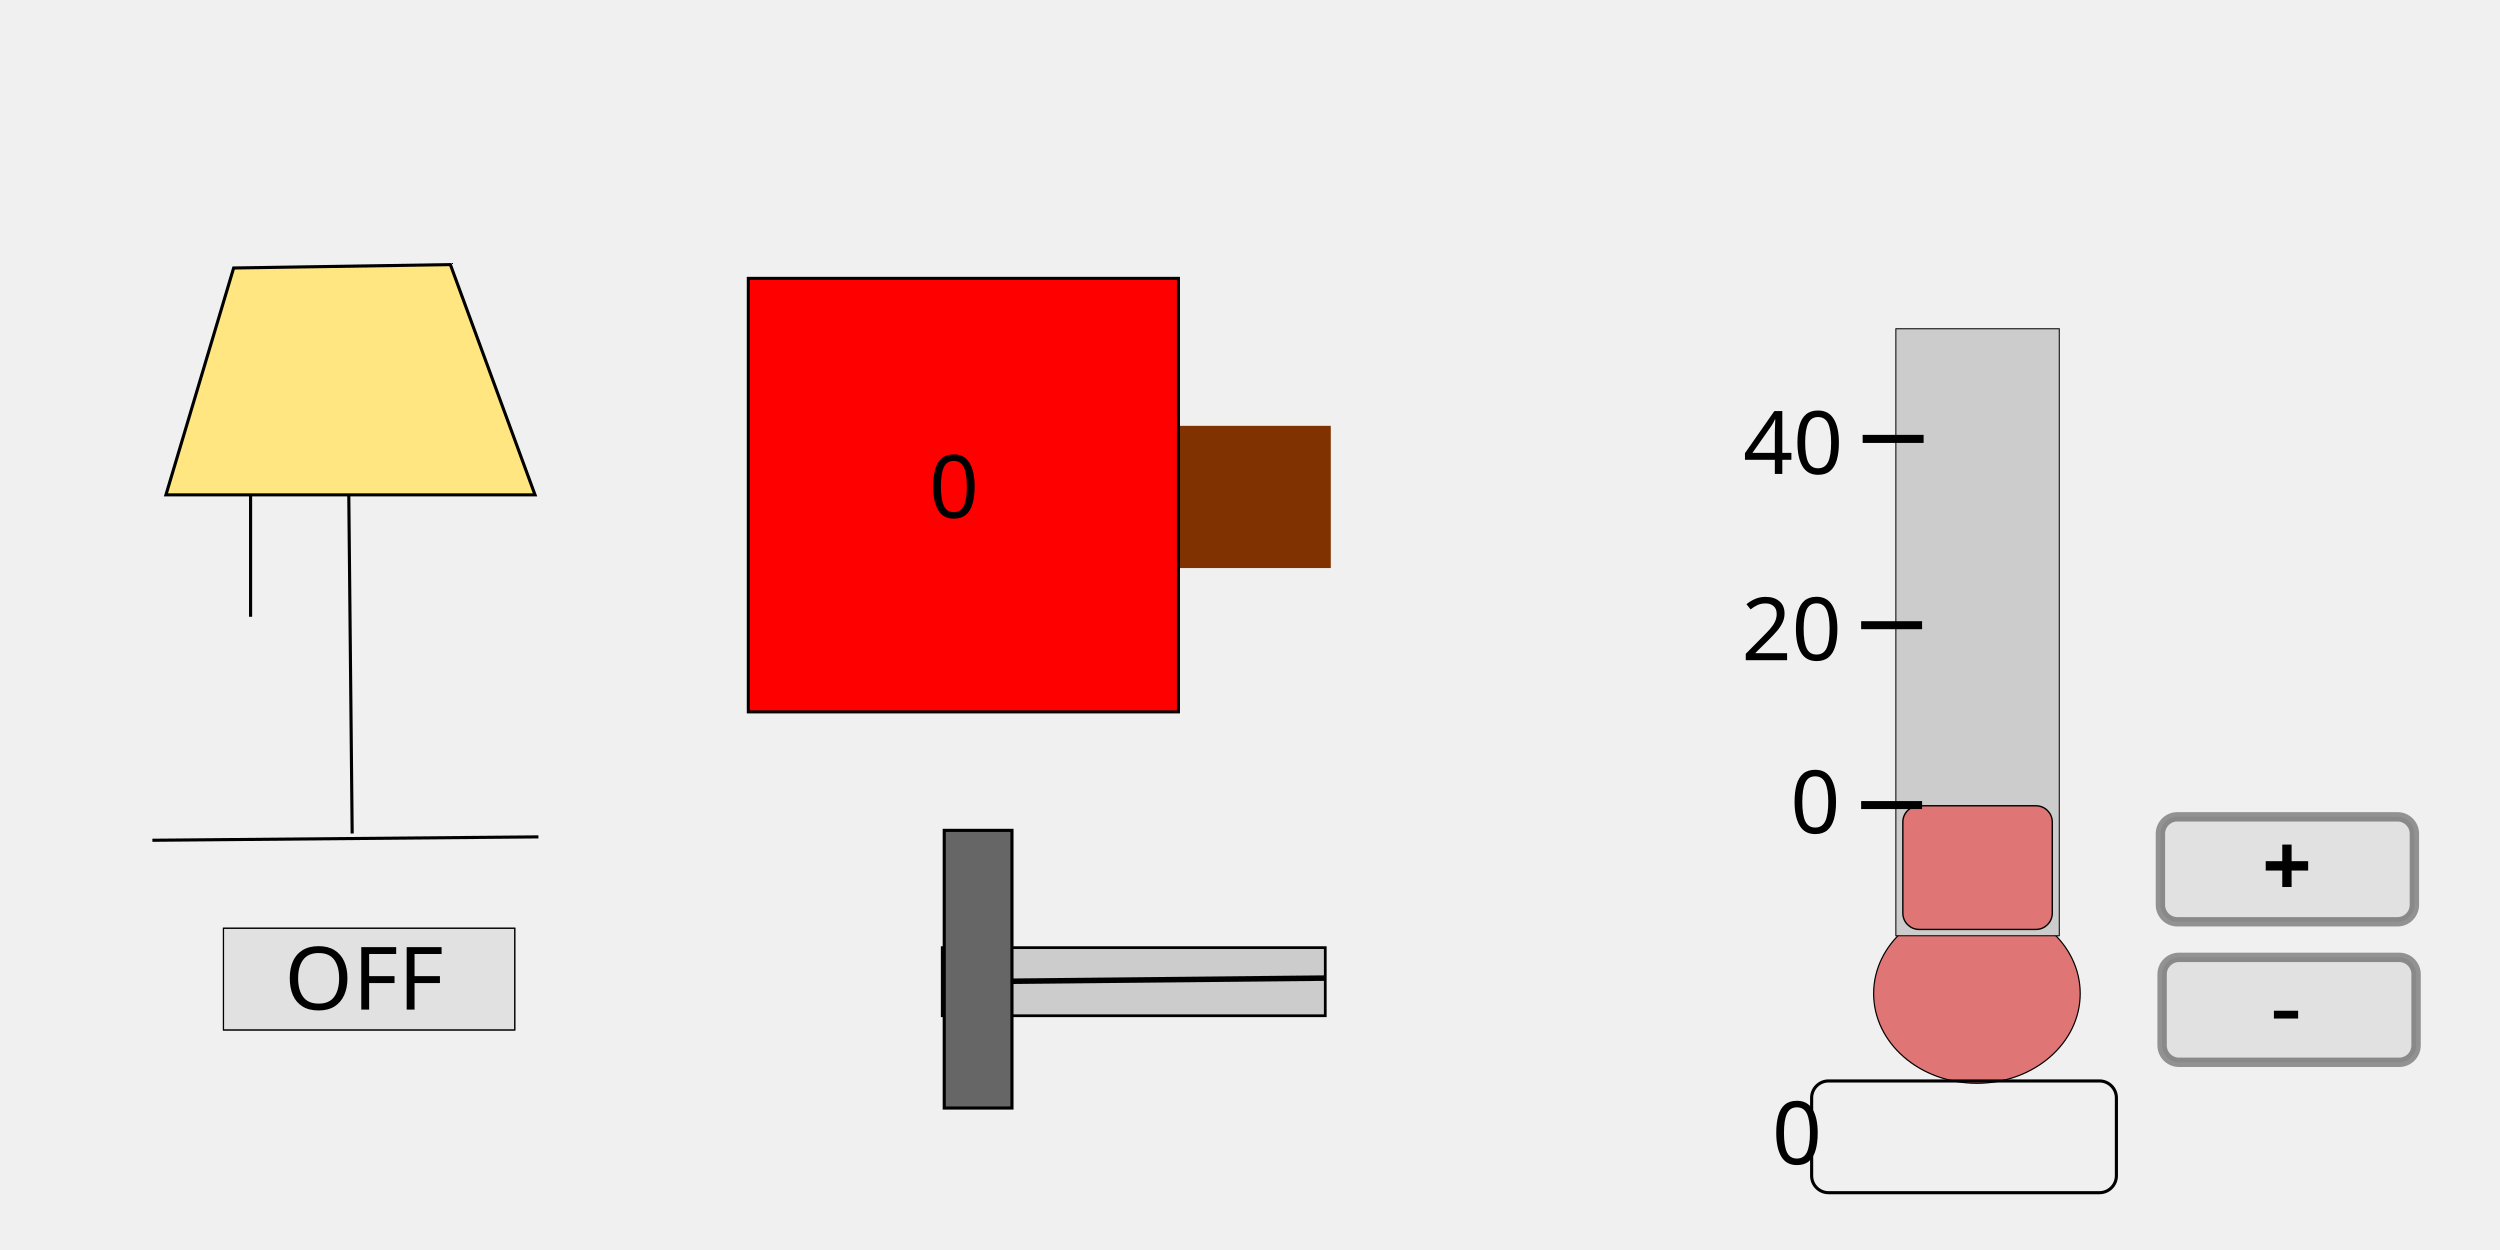
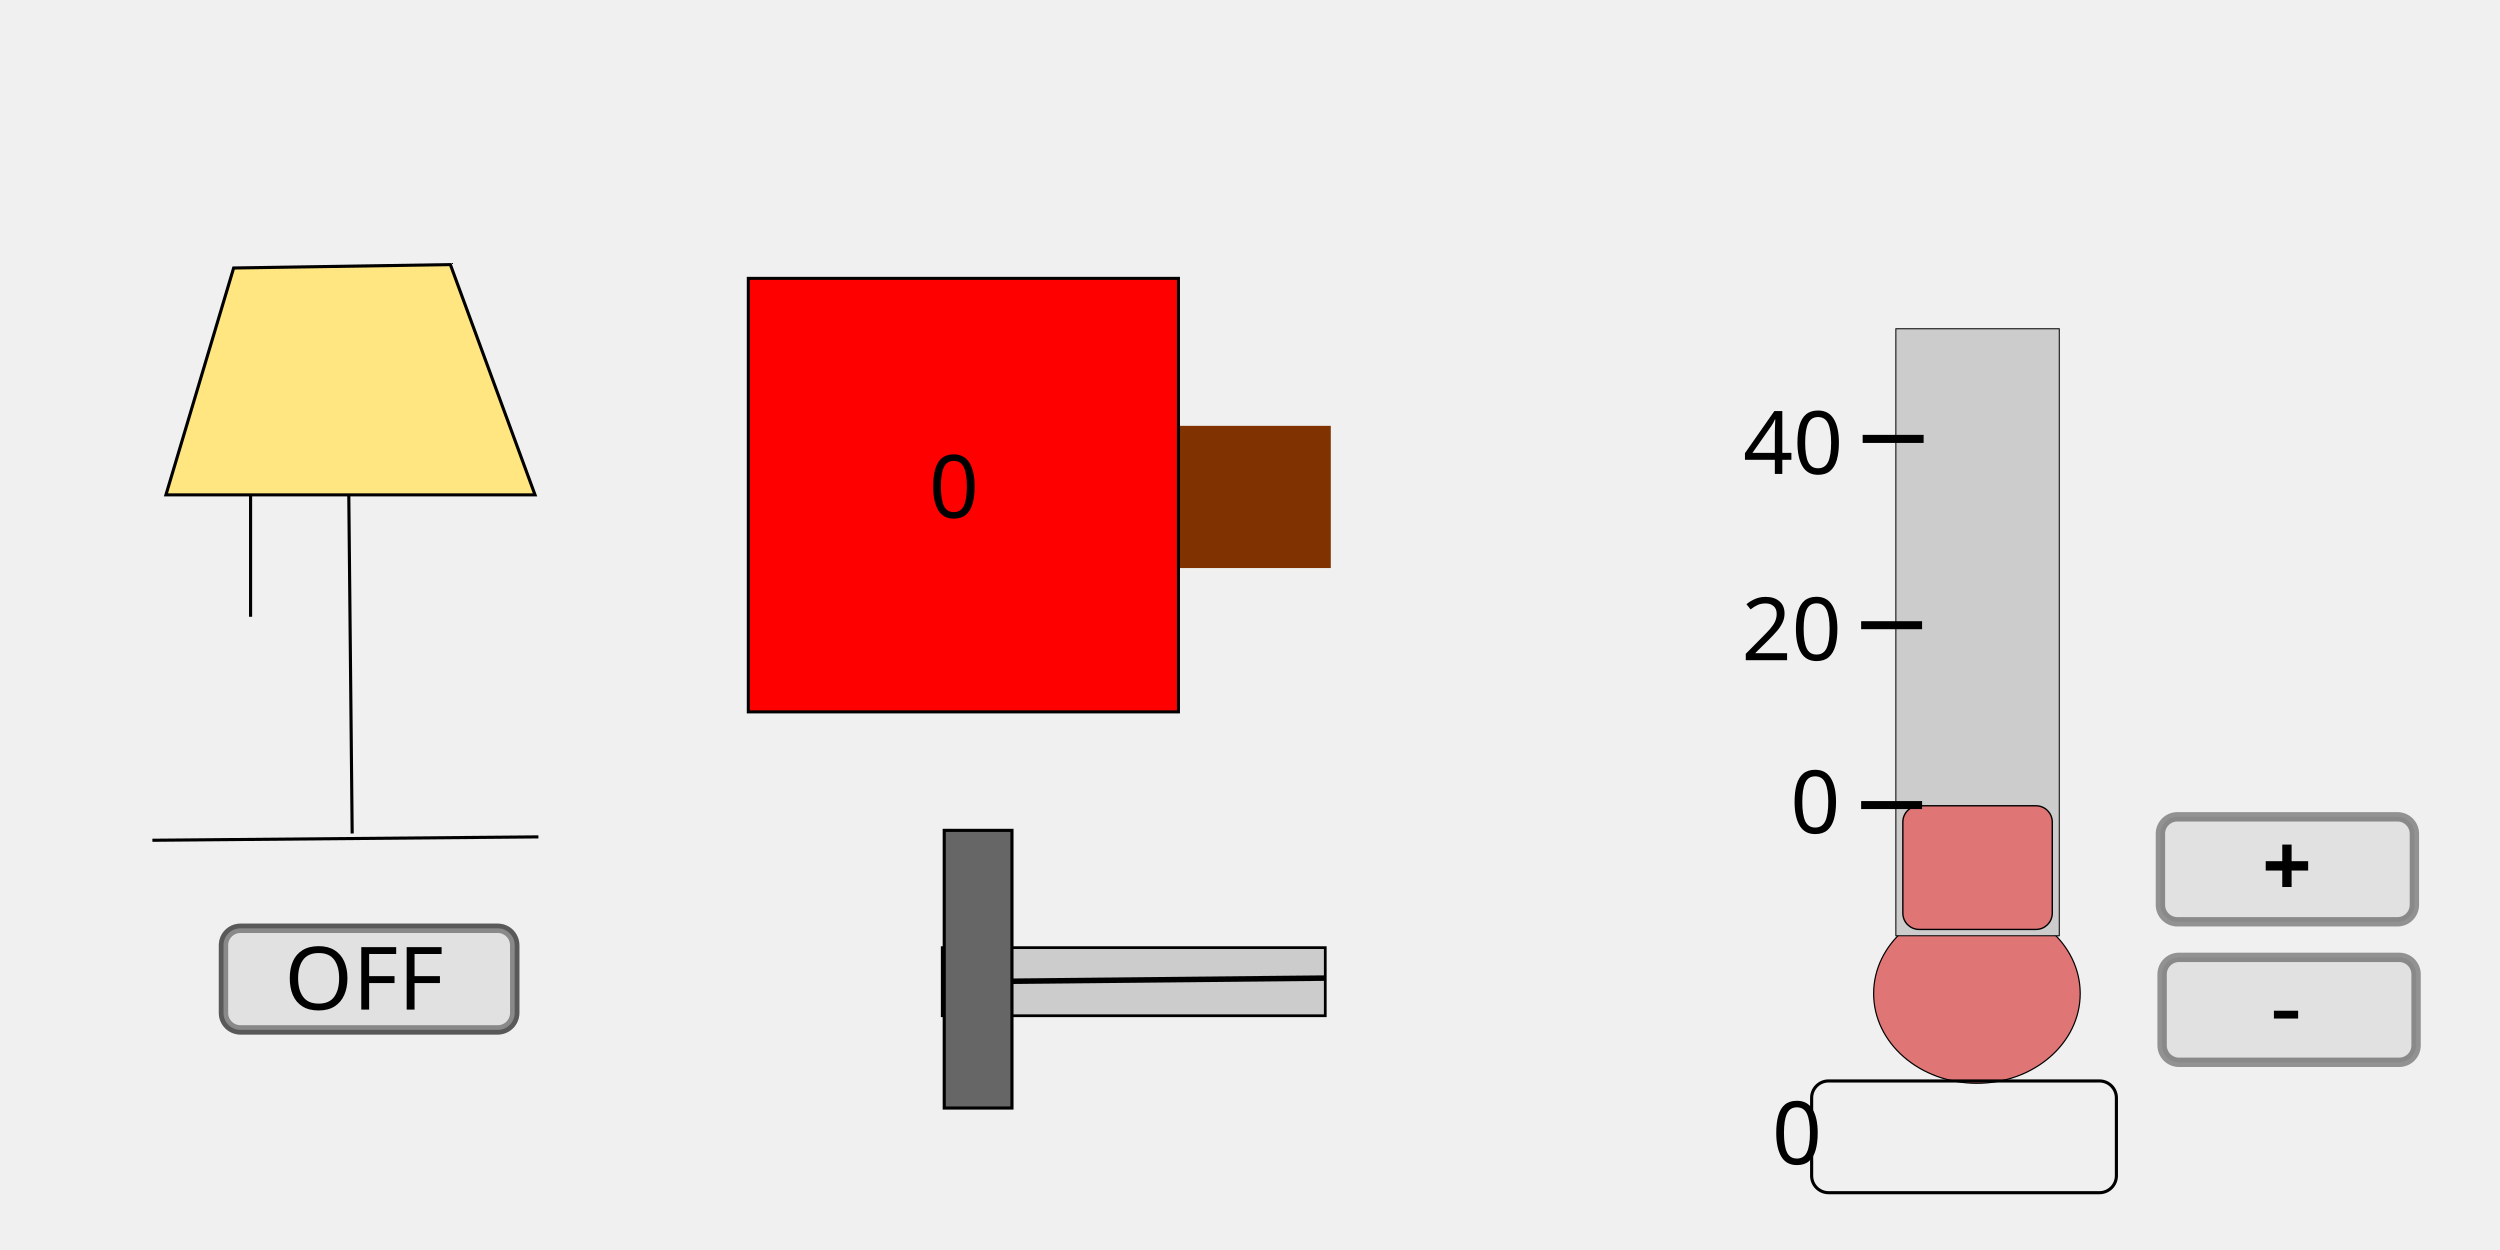
<svg xmlns="http://www.w3.org/2000/svg" xmlns:ns1="http://www.openswatchbook.org/uri/2009/osb" width="800" height="400" id="svg4139" version="1.1">
  <defs id="defs4141">
    <linearGradient id="linearGradient3771" ns1:paint="gradient">
      <stop style="stop-color:#cccccc;stop-opacity:1;" offset="0" id="stop3773" />
      <stop style="stop-color:#cccccc;stop-opacity:0;" offset="1" id="stop3775" />
    </linearGradient>
  </defs>
  <g id="layer1" transform="translate(-14.42274,-245.6771)">
    <g id="btON" transform="translate(-28.17355,-57.43069)">
-       <rect y="600.166" x="114.114" height="32.508" width="93.189" id="rect3814-1" style="fill:#e1e1e1;fill-opacity:1;fill-rule:nonzero;stroke:#000000;stroke-width:0.386;stroke-linecap:butt;stroke-miterlimit:4;stroke-opacity:1;stroke-dasharray:none" />
+       <rect ry="5.418" y="600.166" x="114.114" height="32.508" width="93.189" id="rect3814-1" style="fill:#e1e1e1;fill-opacity:1;fill-rule:nonzero;stroke:#000000;stroke-width:3;stroke-linecap:butt;stroke-miterlimit:4;stroke-opacity:0.392;stroke-dasharray:none" />
      <text id="text3816-7" y="626.172" x="139.036" style="font-size:28px;font-style:normal;font-weight:normal;line-height:125%;letter-spacing:0px;word-spacing:0px;fill:#000000;fill-opacity:1;stroke:none;font-family:Sans" xml:space="preserve">
        <tspan y="626.172" x="139.036" id="tspan3818-4">ON</tspan>
      </text>
    </g>
-     <path style="fill:#df7675;fill-opacity:1;fill-rule:nonzero;stroke:#000000;stroke-width:0.386;stroke-miterlimit:4;stroke-opacity:1;stroke-dasharray:none" id="path3024" d="m 657.744,500.851 c 0,15.859 -14.797,28.715 -33.05,28.715 -18.253,0 -33.05,-12.856 -33.05,-28.715 0,-15.859 14.797,-28.715 33.05,-28.715 18.253,0 33.05,12.856 33.05,28.715 z" transform="translate(22.34231,62.76066)" />
+     <path style="fill:#df7675;fill-opacity:1;fill-rule:nonzero;stroke:#000000;stroke-width:0.386;stroke-miterlimit:4;stroke-opacity:1;stroke-dasharray:none" id="path3024" d="m 657.744,500.851 a 33.05,28.715 0 0 1 -33.05,28.715 33.05,28.715 0 0 1 -33.05,-28.715 33.05,28.715 0 0 1 33.05,-28.715 33.05,28.715 0 0 1 33.05,28.715 z" transform="translate(22.34231,62.76066)" />
    <rect style="fill:#cccccc;fill-opacity:1;fill-rule:nonzero;stroke:#000000;stroke-width:0.877;stroke-linecap:butt;stroke-miterlimit:4;stroke-opacity:1;stroke-dasharray:none" id="rect3937" width="122.57" height="21.795" x="315.936" y="548.921" />
    <rect style="fill:#803300" id="actuator" width="128.948" height="45.511" x="311.327" y="381.943" />
    <rect style="fill:#ff0000;fill-rule:evenodd;stroke:#000000;stroke-width:0.972px;stroke-linecap:butt;stroke-linejoin:miter;stroke-opacity:1" id="rect" width="137.645" height="138.729" x="253.882" y="334.752" />
    <rect style="fill:#cccccc;fill-opacity:1;stroke:#000000;stroke-width:0.323;stroke-miterlimit:4;stroke-opacity:1;stroke-dasharray:none" id="rect2993" width="52.29" height="194.241" x="621.098" y="350.882" />
    <rect style="fill:#df7675;fill-opacity:1;stroke:#000000;stroke-width:0.448;stroke-miterlimit:4;stroke-opacity:1;stroke-dasharray:none" id="pool" width="47.817" height="39.564" x="623.334" y="-543.094" ry="5.206" transform="scale(1,-1)" />
    <g id="btPlus" transform="translate(569.2233,-7.839154)">
      <rect id="" ry="5.418" y="514.898" x="136.533" height="33.592" width="81.27" style="fill:#e1e1e1;fill-opacity:1;stroke:#000000;stroke-width:3;stroke-linecap:butt;stroke-miterlimit:4;stroke-opacity:0.394;stroke-dasharray:none" />
      <text id="text3925" y="540.468" x="169.029" style="font-size:28px;font-style:normal;font-variant:normal;font-weight:bold;font-stretch:normal;text-align:start;line-height:125%;letter-spacing:0px;word-spacing:0px;writing-mode:lr-tb;text-anchor:start;fill:#000000;fill-opacity:1;stroke:none;font-family:Sans;-inkscape-font-specification:Sans Bold" xml:space="preserve">
        <tspan id="tspan3927" y="540.468" x="169.029">
          <tspan style="font-size:28px;font-style:normal;font-variant:normal;font-weight:bold;font-stretch:normal;text-align:start;line-height:125%;writing-mode:lr-tb;text-anchor:start;font-family:Sans;-inkscape-font-specification:Sans Bold" id="tspan3929" y="540.468" x="169.029">+</tspan>
        </tspan>
      </text>
    </g>
    <g id="btMinus" transform="translate(569.2233,-7.839154)">
      <rect ry="5.418" y="559.867" x="137.075" height="33.592" width="81.27" id="rect3957" style="fill:#e1e1e1;fill-opacity:1;stroke:#000000;stroke-width:3;stroke-linecap:butt;stroke-miterlimit:4;stroke-opacity:0.394;stroke-dasharray:none" />
      <text id="text3919" y="586.78" x="171.571" style="font-size:32px;font-style:normal;font-variant:normal;font-weight:normal;font-stretch:normal;text-align:start;line-height:125%;letter-spacing:0px;word-spacing:0px;writing-mode:lr-tb;text-anchor:start;fill:#000000;fill-opacity:1;stroke:none;font-family:Sans;-inkscape-font-specification:Sans" xml:space="preserve">
        <tspan id="tspan3921" y="586.78" x="171.571">
          <tspan id="tspan3923" y="586.78" x="171.571">-</tspan>
        </tspan>
      </text>
    </g>
    <flowRoot xml:space="preserve" id="flowRoot3859" style="font-size:28px;font-style:normal;font-weight:normal;line-height:125%;letter-spacing:0px;word-spacing:0px;fill:#000000;fill-opacity:1;stroke:none;font-family:Sans" transform="translate(0,308.2677)">
      <flowRegion id="flowRegion3861">
        <rect id="rect3863" width="97.524" height="30.341" x="44.428" y="707.252" />
      </flowRegion>
      <flowPara id="flowPara3865" />
    </flowRoot>
    <text xml:space="preserve" style="font-size:28px;font-style:normal;font-variant:normal;font-weight:normal;font-stretch:normal;text-align:end;line-height:125%;letter-spacing:0px;word-spacing:0px;writing-mode:lr-tb;text-anchor:end;fill:#000000;fill-opacity:1;stroke:none;font-family:Sans;-inkscape-font-specification:Sans" x="684.83" y="618.224" id="text3931">
      <tspan x="684.83" y="618.224" id="tspan3915">
        <tspan x="684.83" y="618.224" id="counterPool">0</tspan>
      </tspan>
    </text>
    <rect style="fill:#ffffff;fill-opacity:0;fill-rule:nonzero;stroke:#000000;stroke-opacity:1" id="rect3875" width="97.524" height="35.759" x="594.146" y="591.579" ry="5.418" />
    <text xml:space="preserve" style="font-size:28px;font-style:normal;font-weight:normal;line-height:125%;letter-spacing:0px;word-spacing:0px;fill:#000000;fill-opacity:1;stroke:none;font-family:Sans" x="311.663" y="411.366" id="couterActuator">
      <tspan id="tspan3935" x="311.663" y="411.366">0</tspan>
    </text>
    <path style="fill:none;stroke:#000000;stroke-width:1.766;stroke-linecap:butt;stroke-linejoin:miter;stroke-miterlimit:4;stroke-opacity:1;stroke-dasharray:none" d="m 315.931,559.886 122.58,-1.217" id="path3943" />
    <rect style="fill:#666666;fill-rule:evenodd;stroke:#000000;stroke-width:1px;stroke-linecap:butt;stroke-linejoin:miter;stroke-opacity:1" id="cursor" width="21.672" height="88.855" x="316.578" y="511.393" />
    <text xml:space="preserve" style="font-size:28px;font-style:normal;font-weight:normal;line-height:125%;letter-spacing:0px;word-spacing:0px;fill:#000000;fill-opacity:1;stroke:none;font-family:Sans" x="587.312" y="512.301" id="text3796">
      <tspan id="tspan3798" x="587.312" y="512.301">0</tspan>
    </text>
    <text xml:space="preserve" style="font-size:28px;font-style:normal;font-weight:normal;line-height:125%;letter-spacing:0px;word-spacing:0px;fill:#000000;fill-opacity:1;stroke:none;font-family:Sans" x="571.726" y="456.945" id="text3800">
      <tspan id="tspan3802" x="571.726" y="456.945">20</tspan>
    </text>
    <path style="fill:none;stroke:#000000;stroke-width:2.566px;stroke-linecap:butt;stroke-linejoin:miter;stroke-opacity:1" d="m 609.987,445.734 c 17.338,0 19.505,0 19.505,0" id="path3804" />
    <path style="fill:none;stroke:#000000;stroke-width:2.566px;stroke-linecap:butt;stroke-linejoin:miter;stroke-opacity:1" d="m 609.987,503.298 c 17.338,0 19.505,0 19.505,0" id="path3804-1" />
    <text xml:space="preserve" style="font-size:28px;font-style:normal;font-weight:normal;line-height:125%;letter-spacing:0px;word-spacing:0px;fill:#000000;fill-opacity:1;stroke:none;font-family:Sans" x="572.213" y="397.338" id="text3800-7">
      <tspan id="tspan3802-4" x="572.213" y="397.338">40</tspan>
    </text>
    <path style="fill:none;stroke:#000000;stroke-width:2.566px;stroke-linecap:butt;stroke-linejoin:miter;stroke-opacity:1" d="m 610.474,386.127 c 17.338,0 19.505,0 19.505,0" id="path3804-0" />
    <path style="fill:#ffe680;stroke:#000000;stroke-width:1px;stroke-linecap:butt;stroke-linejoin:miter;stroke-opacity:1" d="M 53.096,158.358 74.768,85.757 144.119,84.673 171.208,158.358 z" id="lamp" transform="translate(14.42274,245.6771)" />
    <path style="fill:none;stroke:#000000;stroke-width:1px;stroke-linecap:butt;stroke-linejoin:miter;stroke-opacity:1" d="m 111.611,158.358 1.084,108.36" id="path3038" transform="translate(14.42274,245.6771)" />
    <path style="fill:none;stroke:#000000;stroke-width:1px;stroke-linecap:butt;stroke-linejoin:miter;stroke-opacity:1" d="m 48.762,268.885 123.53,-1.084" id="path3040" transform="translate(14.42274,245.6771)" />
    <path style="fill:none;stroke:#000000;stroke-width:1px;stroke-linecap:butt;stroke-linejoin:miter;stroke-opacity:1" d="m 80.186,158.358 0,39.01" id="path3042" transform="translate(14.42274,245.6771)" />
    <g id="btOFF">
-       <rect transform="translate(14.42274,245.6771)" y="297.058" x="71.517" height="32.508" width="93.189" id="rect3814" style="fill:#e1e1e1;fill-opacity:1;fill-rule:nonzero;stroke:#000000;stroke-width:0.386;stroke-linecap:butt;stroke-miterlimit:4;stroke-opacity:1;stroke-dasharray:none" />
+       <rect transform="translate(14.42274,245.6771)" ry="5.418" y="297.058" x="71.517" height="32.508" width="93.189" id="rect3814" style="fill:#e1e1e1;fill-opacity:1;fill-rule:nonzero;stroke:#000000;stroke-width:3;stroke-linecap:butt;stroke-miterlimit:4;stroke-opacity:0.392;stroke-dasharray:none" />
      <text id="text3816" y="568.742" x="105.445" style="font-size:28px;font-style:normal;font-weight:normal;line-height:125%;letter-spacing:0px;word-spacing:0px;fill:#000000;fill-opacity:1;stroke:none;font-family:Sans" xml:space="preserve">
        <tspan y="568.742" x="105.445" id="tspan3818">OFF</tspan>
      </text>
    </g>
    <flowRoot xml:space="preserve" id="flowRoot3844" style="fill:black;stroke:none;stroke-opacity:1;stroke-width:1px;stroke-linejoin:miter;stroke-linecap:butt;fill-opacity:1;font-family:Sans;font-style:normal;font-weight:normal;font-size:28px;line-height:125%;letter-spacing:0px;word-spacing:0px">
      <flowRegion id="flowRegion3846">
        <rect id="rect3848" width="154.954" height="54.18" x="43.344" y="286.222" />
      </flowRegion>
      <flowPara id="flowPara3850" />
    </flowRoot>
  </g>
</svg>
